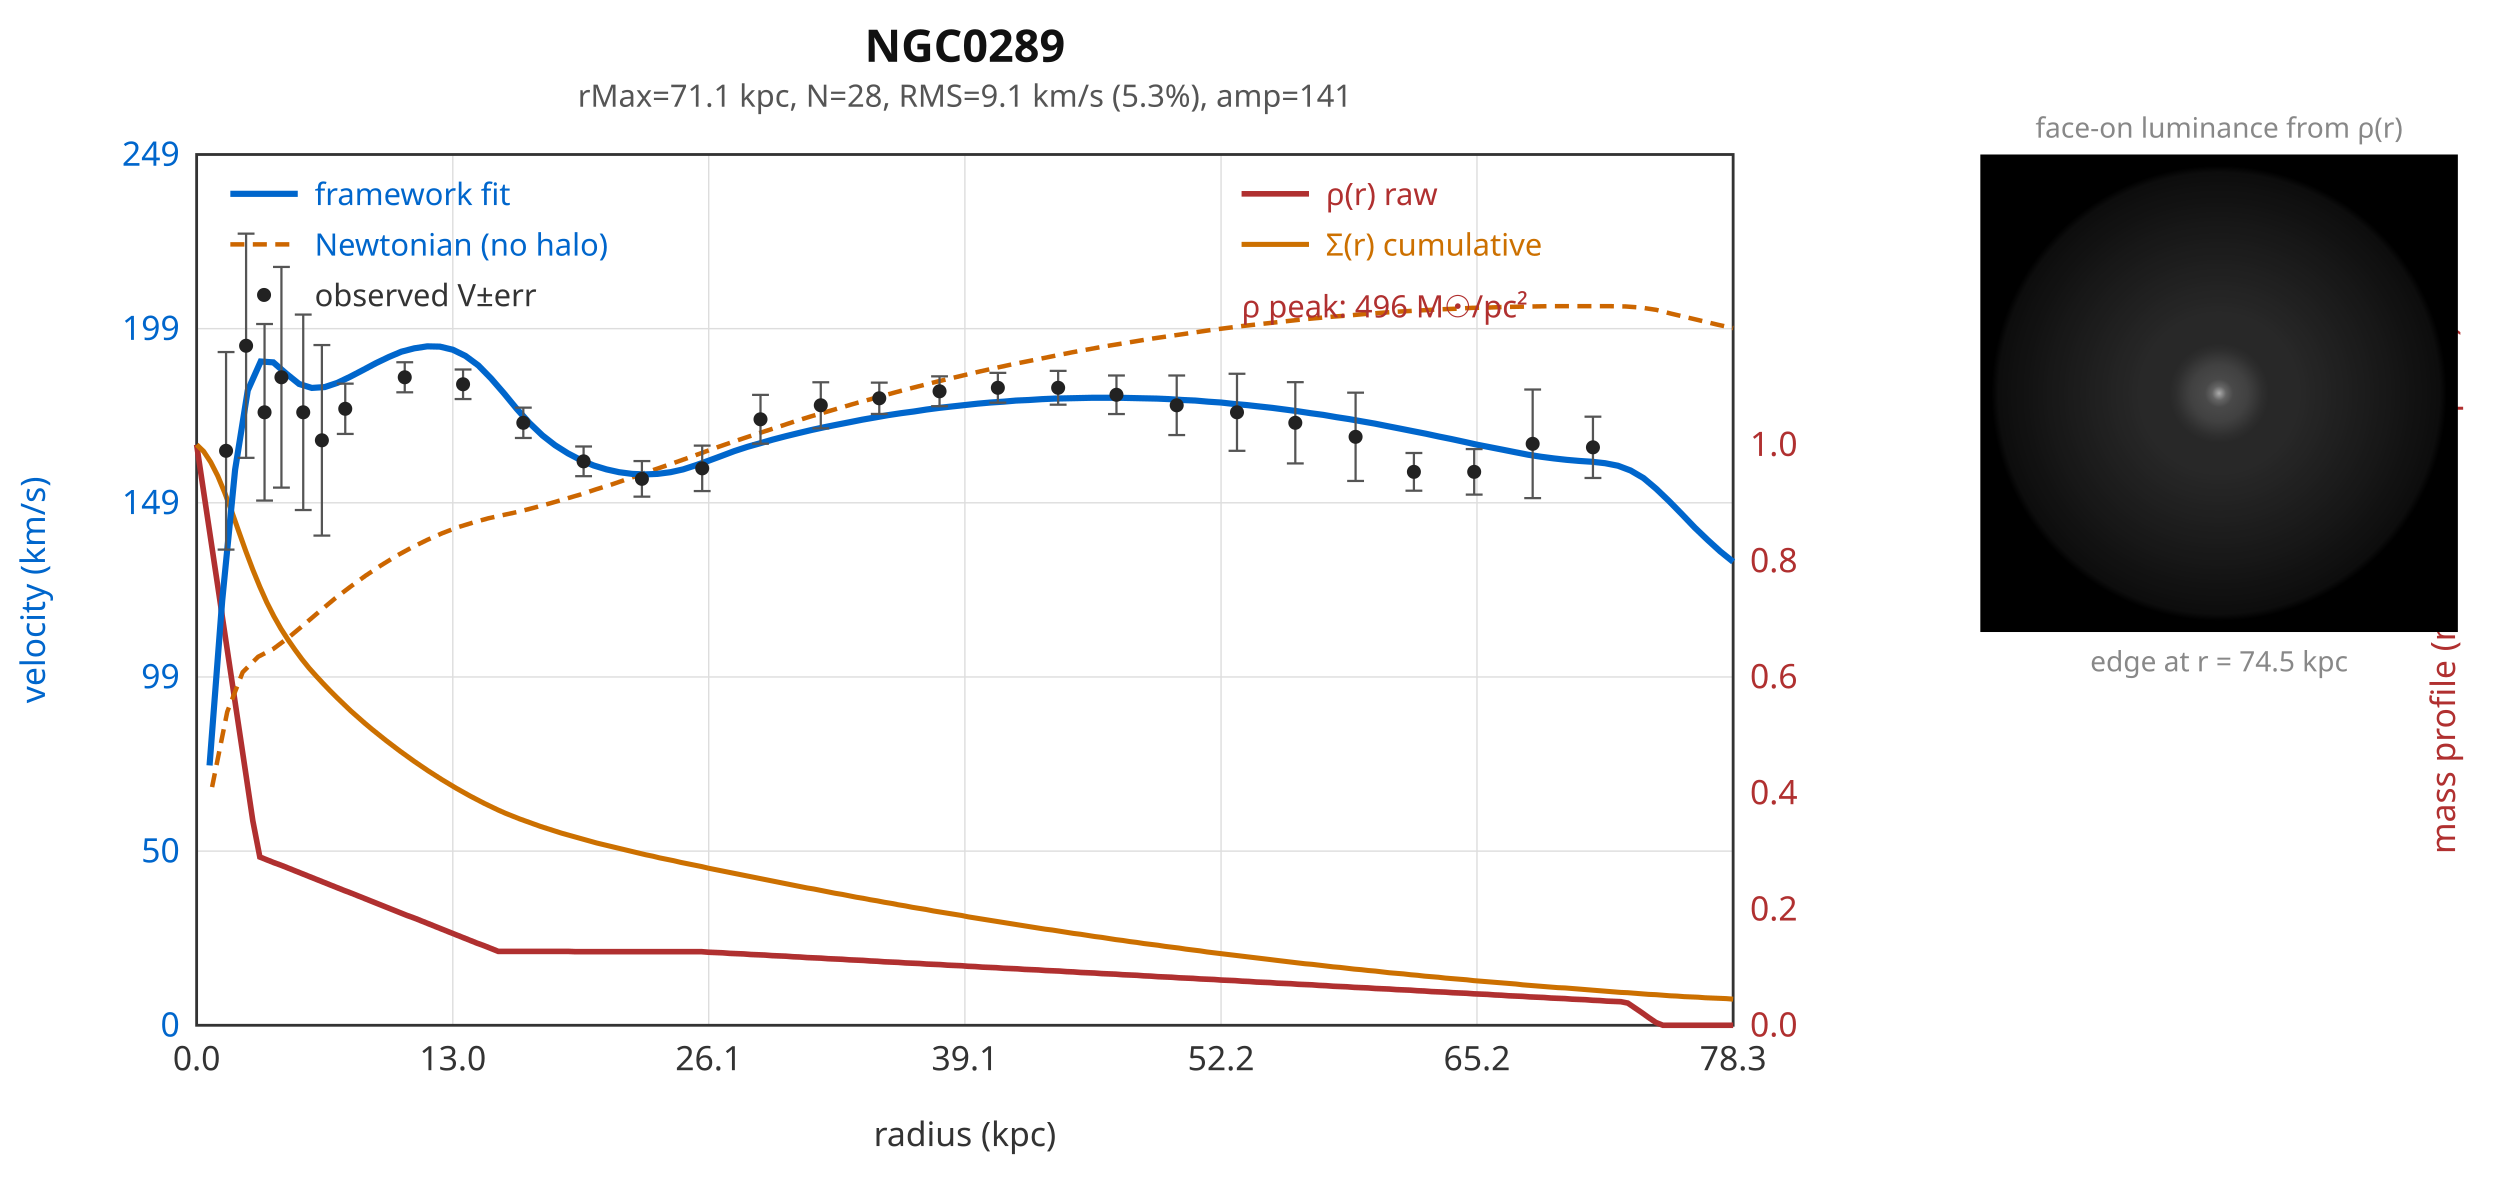
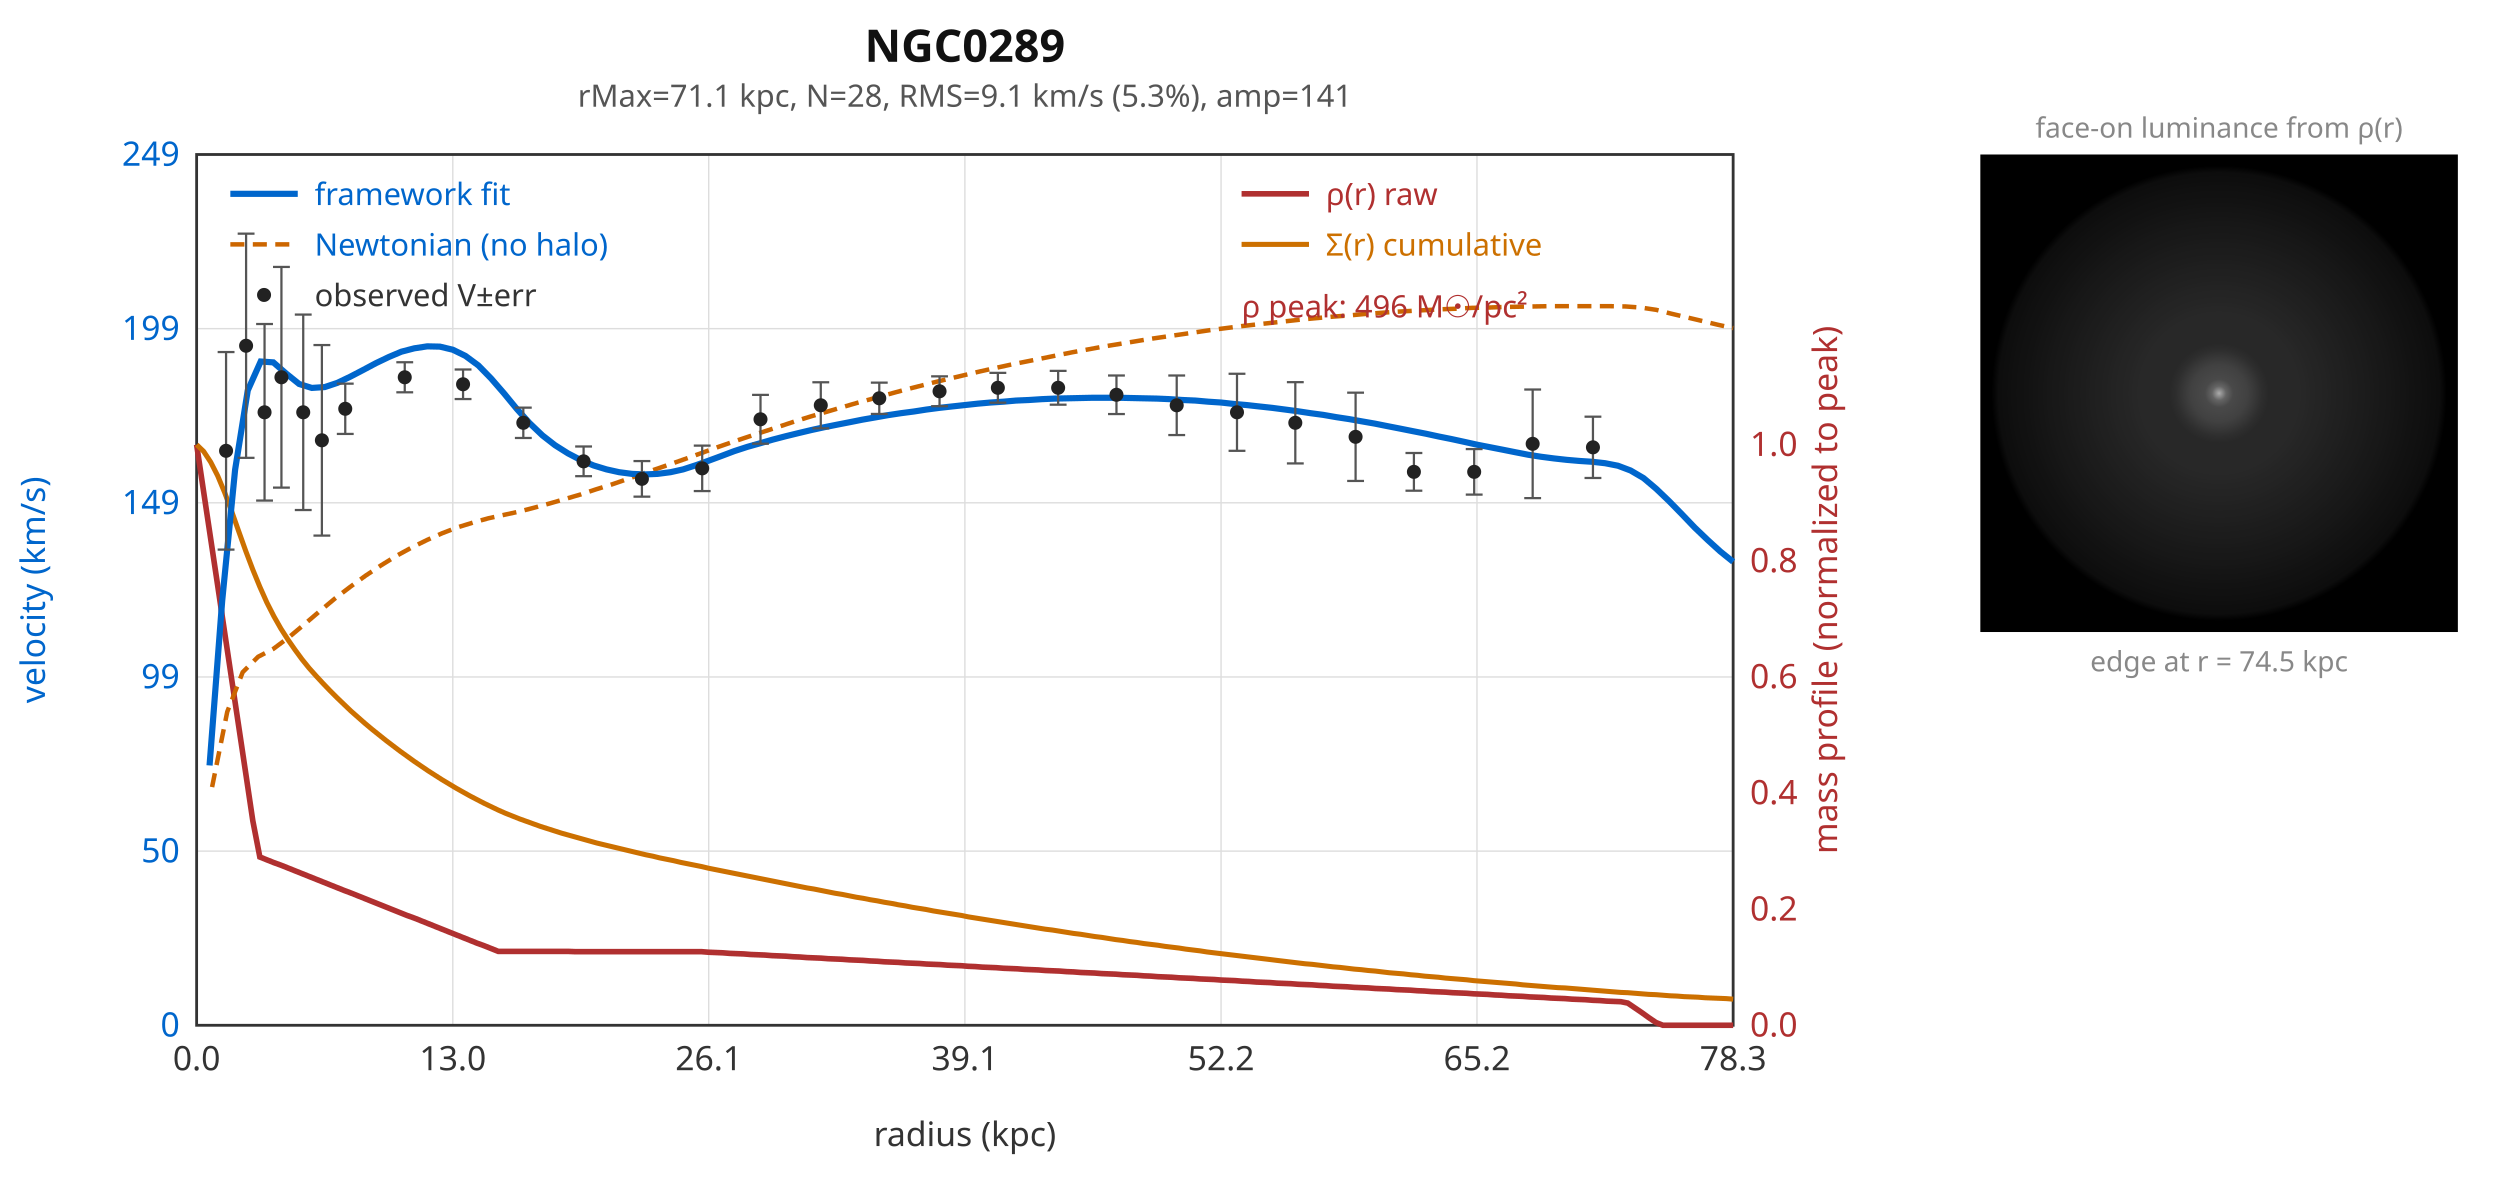
<svg xmlns="http://www.w3.org/2000/svg" viewBox="0 0 890 420" width="890" height="420" font-family="sans-serif" font-size="12">
  <style>
  .ax { stroke: #333; stroke-width: 1; fill: none; }
  .grid { stroke: #ddd; stroke-width: 0.5; fill: none; }
  .lbl { fill: #333; }
  .lbl-l { fill: #0066cc; }
  .lbl-r { fill: #b03030; }
  .obs { fill: #222; }
  .err { stroke: #555; stroke-width: 0.8; fill: none; }
  .fw { stroke: #0066cc; stroke-width: 2.2; fill: none; }
  .nt { stroke: #cc6600; stroke-width: 1.6; fill: none; stroke-dasharray: 5,3; }
  .lbl-s { fill: #cc7000; }
  .rho { stroke: #b03030; stroke-width: 2.0; fill: none; }
  .sig { stroke: #cc7000; stroke-width: 1.8; fill: none; }
  .title { fill: #111; font-size: 16px; font-weight: 600; }
  .subtitle { fill: #555; font-size: 11px; }
  .preview-bg { fill: #000; }
  .preview-lbl { fill: #888; font-size: 10px; }
  .legend { font-size: 11px; }
</style>
  <text x="343.5" y="22" text-anchor="middle" class="title">NGC0289</text>
  <text x="343.5" y="38" text-anchor="middle" class="subtitle">rMax=71.1 kpc, N=28, RMS=9.1 km/s (5.3%), amp=141</text>
  <line x1="70" y1="365.0" x2="617" y2="365.0" class="grid" />
  <text x="64" y="369.0" text-anchor="end" class="lbl-l">0</text>
  <line x1="70" y1="303.0" x2="617" y2="303.0" class="grid" />
  <text x="64" y="307.0" text-anchor="end" class="lbl-l">50</text>
  <line x1="70" y1="241.0" x2="617" y2="241.0" class="grid" />
  <text x="64" y="245.0" text-anchor="end" class="lbl-l">99</text>
  <line x1="70" y1="179.0" x2="617" y2="179.0" class="grid" />
  <text x="64" y="183.0" text-anchor="end" class="lbl-l">149</text>
  <line x1="70" y1="117.0" x2="617" y2="117.0" class="grid" />
  <text x="64" y="121.0" text-anchor="end" class="lbl-l">199</text>
  <line x1="70" y1="55.0" x2="617" y2="55.0" class="grid" />
  <text x="64" y="59.0" text-anchor="end" class="lbl-l">249</text>
  <text x="623" y="369.0" text-anchor="start" class="lbl-r">0.0</text>
  <text x="623" y="327.7" text-anchor="start" class="lbl-r">0.2</text>
  <text x="623" y="286.3" text-anchor="start" class="lbl-r">0.4</text>
  <text x="623" y="245.0" text-anchor="start" class="lbl-r">0.6</text>
  <text x="623" y="203.7" text-anchor="start" class="lbl-r">0.8</text>
  <text x="623" y="162.3" text-anchor="start" class="lbl-r">1.0</text>
  <line x1="70.0" y1="55" x2="70.0" y2="365" class="grid" />
  <text x="70.0" y="381" text-anchor="middle" class="lbl">0.0</text>
  <line x1="161.2" y1="55" x2="161.2" y2="365" class="grid" />
  <text x="161.2" y="381" text-anchor="middle" class="lbl">13.0</text>
  <line x1="252.3" y1="55" x2="252.3" y2="365" class="grid" />
  <text x="252.3" y="381" text-anchor="middle" class="lbl">26.1</text>
  <line x1="343.5" y1="55" x2="343.5" y2="365" class="grid" />
  <text x="343.5" y="381" text-anchor="middle" class="lbl">39.1</text>
  <line x1="434.7" y1="55" x2="434.7" y2="365" class="grid" />
  <text x="434.7" y="381" text-anchor="middle" class="lbl">52.2</text>
  <line x1="525.8" y1="55" x2="525.8" y2="365" class="grid" />
  <text x="525.8" y="381" text-anchor="middle" class="lbl">65.2</text>
  <line x1="617.0" y1="55" x2="617.0" y2="365" class="grid" />
  <text x="617.0" y="381" text-anchor="middle" class="lbl">78.3</text>
  <text x="343.5" y="408" text-anchor="middle" class="lbl">radius (kpc)</text>
  <text x="16" y="210" text-anchor="middle" class="lbl-l" transform="rotate(-90, 16, 210)">velocity (km/s)</text>
-   <text x="874" y="210" text-anchor="middle" class="lbl-r" transform="rotate(-90, 874, 210)">mass profile (normalized to peak)</text>
+   <text x="654" y="210" text-anchor="middle" class="lbl-r" transform="rotate(-90, 654, 210)">mass profile (normalized to peak)</text>
  <rect x="70" y="55" width="547" height="310" class="ax" />
  <path d="M 70.0,158.3 L 72.5,175.1 L 75.0,191.8 L 77.5,208.5 L 80.0,225.3 L 82.5,242.0 L 85.0,258.7 L 87.5,275.4 L 90.0,292.2 L 92.5,305.1 L 95.0,306.1 L 97.5,307.1 L 100.0,308.0 L 102.5,309.0 L 105.0,310.0 L 107.5,311.0 L 110.0,312.0 L 112.5,313.0 L 115.0,314.0 L 117.5,315.0 L 120.0,316.0 L 122.5,317.0 L 124.9,317.9 L 127.4,318.9 L 129.9,319.9 L 132.4,320.9 L 134.9,321.9 L 137.4,322.9 L 139.9,323.9 L 142.4,324.9 L 144.9,325.9 L 147.4,326.8 L 149.9,327.8 L 152.4,328.8 L 154.9,329.8 L 157.4,330.8 L 159.9,331.8 L 162.4,332.8 L 164.9,333.8 L 167.4,334.8 L 169.9,335.8 L 172.4,336.7 L 174.9,337.7 L 177.4,338.7 L 179.9,338.7 L 182.4,338.7 L 184.9,338.7 L 187.4,338.7 L 189.9,338.7 L 192.4,338.7 L 194.9,338.7 L 197.4,338.7 L 199.9,338.7 L 202.4,338.7 L 204.9,338.8 L 207.4,338.8 L 209.9,338.8 L 212.4,338.8 L 214.9,338.8 L 217.4,338.8 L 219.9,338.8 L 222.4,338.8 L 224.9,338.8 L 227.4,338.8 L 229.9,338.8 L 232.4,338.8 L 234.8,338.8 L 237.3,338.8 L 239.8,338.8 L 242.3,338.8 L 244.8,338.8 L 247.3,338.8 L 249.8,338.8 L 252.3,339.0 L 254.8,339.1 L 257.3,339.2 L 259.8,339.4 L 262.3,339.5 L 264.8,339.6 L 267.3,339.8 L 269.8,339.9 L 272.3,340.0 L 274.8,340.2 L 277.3,340.3 L 279.8,340.4 L 282.3,340.6 L 284.8,340.7 L 287.3,340.9 L 289.8,341.0 L 292.3,341.1 L 294.8,341.3 L 297.3,341.4 L 299.8,341.5 L 302.3,341.7 L 304.8,341.8 L 307.3,341.9 L 309.8,342.1 L 312.3,342.2 L 314.8,342.4 L 317.3,342.5 L 319.8,342.6 L 322.3,342.8 L 324.8,342.9 L 327.3,343.0 L 329.8,343.2 L 332.3,343.3 L 334.8,343.4 L 337.3,343.6 L 339.8,343.7 L 342.3,343.8 L 344.7,344.0 L 347.2,344.1 L 349.7,344.3 L 352.2,344.4 L 354.7,344.5 L 357.2,344.7 L 359.7,344.8 L 362.2,344.9 L 364.7,345.1 L 367.2,345.2 L 369.7,345.3 L 372.2,345.5 L 374.7,345.6 L 377.2,345.7 L 379.7,345.9 L 382.2,346.0 L 384.7,346.2 L 387.2,346.3 L 389.7,346.4 L 392.2,346.6 L 394.7,346.7 L 397.2,346.8 L 399.7,347.0 L 402.2,347.1 L 404.7,347.2 L 407.2,347.4 L 409.7,347.5 L 412.2,347.7 L 414.7,347.8 L 417.2,347.9 L 419.7,348.1 L 422.2,348.2 L 424.7,348.3 L 427.2,348.5 L 429.7,348.6 L 432.2,348.7 L 434.7,348.9 L 437.2,349.0 L 439.7,349.1 L 442.2,349.3 L 444.7,349.4 L 447.2,349.6 L 449.7,349.7 L 452.2,349.8 L 454.6,350.0 L 457.1,350.1 L 459.6,350.2 L 462.1,350.4 L 464.6,350.5 L 467.1,350.6 L 469.6,350.8 L 472.1,350.9 L 474.6,351.1 L 477.1,351.2 L 479.6,351.3 L 482.1,351.5 L 484.6,351.6 L 487.1,351.7 L 489.6,351.9 L 492.1,352.0 L 494.6,352.1 L 497.1,352.3 L 499.6,352.4 L 502.1,352.5 L 504.6,352.7 L 507.1,352.8 L 509.6,353.0 L 512.1,353.1 L 514.6,353.2 L 517.1,353.4 L 519.6,353.5 L 522.1,353.6 L 524.6,353.8 L 527.1,353.9 L 529.6,354.0 L 532.1,354.2 L 534.6,354.3 L 537.1,354.5 L 539.6,354.6 L 542.1,354.7 L 544.6,354.9 L 547.1,355.0 L 549.6,355.1 L 552.1,355.3 L 554.6,355.4 L 557.1,355.5 L 559.6,355.7 L 562.1,355.8 L 564.5,355.9 L 567.0,356.1 L 569.5,356.2 L 572.0,356.4 L 574.5,356.5 L 577.0,356.6 L 579.5,357.1 L 582.0,358.8 L 584.5,360.5 L 587.0,362.3 L 589.5,364.0 L 592.0,365.0 L 594.5,365.0 L 597.0,365.0 L 599.5,365.0 L 602.0,365.0 L 604.5,365.0 L 607.0,365.0 L 609.5,365.0 L 612.0,365.0 L 614.5,365.0 L 617.0,365.0" class="rho" />
  <path d="M 70.0,158.3 L 72.5,160.7 L 75.0,164.5 L 77.5,169.4 L 80.0,175.4 L 82.5,182.1 L 85.0,189.2 L 87.5,196.2 L 90.0,202.8 L 92.5,208.9 L 95.0,214.5 L 97.5,219.4 L 100.0,223.8 L 102.5,227.7 L 105.0,231.3 L 107.5,234.7 L 110.0,237.8 L 112.5,240.6 L 115.0,243.3 L 117.5,245.9 L 120.0,248.4 L 122.5,250.8 L 124.9,253.1 L 127.4,255.3 L 129.9,257.5 L 132.4,259.6 L 134.9,261.6 L 137.4,263.6 L 139.9,265.5 L 142.4,267.4 L 144.9,269.2 L 147.4,271.0 L 149.9,272.7 L 152.4,274.4 L 154.9,276.0 L 157.4,277.6 L 159.9,279.1 L 162.4,280.6 L 164.9,282.0 L 167.4,283.4 L 169.9,284.7 L 172.4,286.0 L 174.9,287.2 L 177.4,288.4 L 179.9,289.5 L 182.4,290.5 L 184.9,291.5 L 187.4,292.4 L 189.9,293.3 L 192.4,294.2 L 194.9,295.0 L 197.4,295.8 L 199.9,296.6 L 202.4,297.3 L 204.9,298.0 L 207.4,298.7 L 209.9,299.4 L 212.4,300.1 L 214.9,300.7 L 217.4,301.3 L 219.9,301.9 L 222.4,302.5 L 224.9,303.1 L 227.4,303.7 L 229.9,304.3 L 232.4,304.8 L 234.8,305.4 L 237.3,305.9 L 239.8,306.4 L 242.3,307.0 L 244.8,307.5 L 247.3,308.0 L 249.8,308.5 L 252.3,309.1 L 254.8,309.6 L 257.3,310.1 L 259.8,310.6 L 262.3,311.1 L 264.8,311.6 L 267.3,312.1 L 269.8,312.6 L 272.3,313.1 L 274.8,313.6 L 277.3,314.1 L 279.8,314.6 L 282.3,315.1 L 284.8,315.6 L 287.3,316.1 L 289.8,316.5 L 292.3,317.0 L 294.8,317.5 L 297.3,318.0 L 299.8,318.4 L 302.3,318.9 L 304.8,319.4 L 307.3,319.8 L 309.8,320.3 L 312.3,320.7 L 314.8,321.2 L 317.3,321.6 L 319.8,322.1 L 322.3,322.5 L 324.8,323.0 L 327.3,323.4 L 329.8,323.8 L 332.3,324.3 L 334.8,324.7 L 337.3,325.1 L 339.8,325.5 L 342.3,325.9 L 344.7,326.4 L 347.2,326.8 L 349.7,327.2 L 352.2,327.6 L 354.7,328.0 L 357.2,328.4 L 359.7,328.8 L 362.2,329.2 L 364.7,329.6 L 367.2,330.0 L 369.7,330.4 L 372.2,330.8 L 374.7,331.1 L 377.2,331.5 L 379.7,331.9 L 382.2,332.3 L 384.7,332.6 L 387.2,333.0 L 389.7,333.4 L 392.2,333.7 L 394.7,334.1 L 397.2,334.5 L 399.7,334.8 L 402.2,335.2 L 404.7,335.5 L 407.2,335.9 L 409.7,336.2 L 412.2,336.5 L 414.7,336.9 L 417.2,337.2 L 419.7,337.5 L 422.2,337.9 L 424.7,338.2 L 427.2,338.5 L 429.7,338.9 L 432.2,339.2 L 434.7,339.5 L 437.2,339.8 L 439.7,340.1 L 442.2,340.4 L 444.7,340.7 L 447.2,341.0 L 449.7,341.3 L 452.2,341.6 L 454.6,341.9 L 457.1,342.2 L 459.6,342.5 L 462.1,342.8 L 464.6,343.1 L 467.1,343.3 L 469.6,343.6 L 472.1,343.9 L 474.6,344.2 L 477.1,344.4 L 479.6,344.7 L 482.1,345.0 L 484.6,345.2 L 487.1,345.5 L 489.6,345.7 L 492.1,346.0 L 494.6,346.3 L 497.1,346.5 L 499.6,346.7 L 502.1,347.0 L 504.6,347.2 L 507.1,347.5 L 509.6,347.7 L 512.1,347.9 L 514.6,348.2 L 517.1,348.4 L 519.6,348.6 L 522.1,348.8 L 524.6,349.1 L 527.1,349.3 L 529.6,349.5 L 532.1,349.7 L 534.6,349.9 L 537.1,350.1 L 539.6,350.3 L 542.1,350.6 L 544.6,350.8 L 547.1,351.0 L 549.6,351.2 L 552.1,351.4 L 554.6,351.6 L 557.1,351.7 L 559.6,351.9 L 562.1,352.1 L 564.5,352.3 L 567.0,352.5 L 569.5,352.7 L 572.0,352.9 L 574.5,353.1 L 577.0,353.3 L 579.5,353.4 L 582.0,353.6 L 584.5,353.8 L 587.0,354.0 L 589.5,354.1 L 592.0,354.3 L 594.5,354.5 L 597.0,354.6 L 599.5,354.8 L 602.0,354.9 L 604.5,355.0 L 607.0,355.2 L 609.5,355.3 L 612.0,355.4 L 614.5,355.5 L 617.0,355.7" class="sig" />
  <path d="M 75.5,280.2 L 80.9,253.4 L 86.4,239.3 L 91.9,233.8 L 97.3,231.0 L 102.8,226.9 L 108.3,222.3 L 113.8,217.6 L 119.2,213.1 L 124.7,208.9 L 130.2,204.9 L 135.6,201.3 L 141.1,197.9 L 146.6,194.9 L 152.1,192.2 L 157.5,189.8 L 163.0,187.7 L 168.5,186.0 L 173.9,184.5 L 179.4,183.3 L 184.9,182.1 L 190.3,180.7 L 195.8,179.2 L 201.3,177.6 L 206.8,176.0 L 212.2,174.2 L 217.7,172.5 L 223.2,170.6 L 228.6,168.7 L 234.1,166.8 L 239.6,164.9 L 245.0,163.0 L 250.5,161.0 L 256.0,159.0 L 261.5,157.1 L 266.9,155.3 L 272.4,153.5 L 277.9,151.7 L 283.3,149.9 L 288.8,148.2 L 294.3,146.6 L 299.7,145.0 L 305.2,143.4 L 310.7,141.9 L 316.1,140.4 L 321.6,138.9 L 327.1,137.5 L 332.6,136.1 L 338.0,134.8 L 343.5,133.5 L 349.0,132.2 L 354.4,131.0 L 359.9,129.8 L 365.4,128.7 L 370.9,127.6 L 376.3,126.5 L 381.8,125.4 L 387.3,124.4 L 392.7,123.4 L 398.2,122.5 L 403.7,121.6 L 409.1,120.7 L 414.6,119.9 L 420.1,119.1 L 425.6,118.3 L 431.0,117.5 L 436.5,116.8 L 442.0,116.1 L 447.4,115.5 L 452.9,114.9 L 458.4,114.3 L 463.8,113.7 L 469.3,113.2 L 474.8,112.7 L 480.3,112.3 L 485.7,111.8 L 491.2,111.4 L 496.7,111.0 L 502.1,110.7 L 507.6,110.4 L 513.1,110.1 L 518.5,109.9 L 524.0,109.6 L 529.5,109.5 L 534.9,109.3 L 540.4,109.2 L 545.9,109.1 L 551.4,109.0 L 556.8,109.0 L 562.3,109.0 L 567.8,109.0 L 573.2,109.0 L 578.7,109.1 L 584.2,109.5 L 589.6,110.3 L 595.1,111.7 L 600.6,113.0 L 606.1,114.3 L 611.5,115.6 L 617.0,116.8" class="nt" />
  <path d="M 74.6,272.5 L 79.1,213.9 L 83.7,167.2 L 88.2,139.0 L 92.8,128.7 L 97.3,129.0 L 101.9,133.0 L 106.5,136.7 L 111.0,138.1 L 115.6,137.8 L 120.1,136.3 L 124.7,134.1 L 129.3,131.7 L 133.8,129.3 L 138.4,127.1 L 142.9,125.2 L 147.5,124.0 L 152.1,123.3 L 156.6,123.4 L 161.2,124.5 L 165.7,126.7 L 170.3,130.1 L 174.8,134.7 L 179.4,140.0 L 184.0,145.6 L 188.5,150.6 L 193.1,155.0 L 197.6,158.5 L 202.2,161.4 L 206.8,163.8 L 211.3,165.7 L 215.9,167.1 L 220.4,168.1 L 225.0,168.7 L 229.5,168.9 L 234.1,168.7 L 238.7,168.1 L 243.2,167.1 L 247.8,165.6 L 252.3,164.0 L 256.9,162.3 L 261.4,160.6 L 266.0,159.1 L 270.6,157.8 L 275.1,156.5 L 279.7,155.3 L 284.2,154.2 L 288.8,153.1 L 293.4,152.1 L 297.9,151.2 L 302.5,150.3 L 307.0,149.4 L 311.6,148.6 L 316.1,147.8 L 320.7,147.1 L 325.3,146.5 L 329.8,145.8 L 334.4,145.2 L 338.9,144.7 L 343.5,144.2 L 348.1,143.7 L 352.6,143.3 L 357.2,143.0 L 361.7,142.6 L 366.3,142.4 L 370.9,142.1 L 375.4,141.9 L 380.0,141.8 L 384.5,141.7 L 389.1,141.6 L 393.6,141.6 L 398.2,141.6 L 402.8,141.7 L 407.3,141.8 L 411.9,141.9 L 416.4,142.1 L 421.0,142.4 L 425.6,142.6 L 430.1,143.0 L 434.7,143.3 L 439.2,143.8 L 443.8,144.2 L 448.3,144.7 L 452.9,145.2 L 457.5,145.8 L 462.0,146.4 L 466.6,147.1 L 471.1,147.7 L 475.7,148.5 L 480.3,149.2 L 484.8,150.0 L 489.4,150.8 L 493.9,151.7 L 498.5,152.6 L 503.0,153.5 L 507.6,154.4 L 512.2,155.4 L 516.7,156.3 L 521.3,157.3 L 525.8,158.3 L 530.4,159.2 L 535.0,160.1 L 539.5,161.0 L 544.1,161.9 L 548.6,162.6 L 553.2,163.2 L 557.7,163.7 L 562.3,164.1 L 566.9,164.4 L 571.4,164.9 L 576.0,165.8 L 580.5,167.5 L 585.1,170.2 L 589.6,174.0 L 594.2,178.4 L 598.8,183.1 L 603.3,187.8 L 607.9,192.2 L 612.4,196.3 L 617.0,200.0" class="fw" />
  <line x1="80.48" y1="125.33" x2="80.48" y2="195.66" class="err" />
  <line x1="77.48" y1="125.33" x2="83.48" y2="125.33" class="err" />
  <line x1="77.48" y1="195.66" x2="83.48" y2="195.66" class="err" />
  <circle cx="80.48" cy="160.49" r="2.5" class="obs" />
  <line x1="87.61" y1="83.18" x2="87.61" y2="162.99" class="err" />
  <line x1="84.61" y1="83.18" x2="90.61" y2="83.18" class="err" />
  <line x1="84.61" y1="162.99" x2="90.61" y2="162.99" class="err" />
  <circle cx="87.61" cy="123.09" r="2.5" class="obs" />
  <line x1="94.18" y1="115.35" x2="94.18" y2="178.20" class="err" />
  <line x1="91.18" y1="115.35" x2="97.18" y2="115.35" class="err" />
  <line x1="91.18" y1="178.20" x2="97.18" y2="178.20" class="err" />
  <circle cx="94.18" cy="146.78" r="2.5" class="obs" />
  <line x1="100.19" y1="95.03" x2="100.19" y2="173.59" class="err" />
  <line x1="97.19" y1="95.03" x2="103.19" y2="95.03" class="err" />
  <line x1="97.19" y1="173.59" x2="103.19" y2="173.59" class="err" />
  <circle cx="100.19" cy="134.31" r="2.5" class="obs" />
  <line x1="107.95" y1="111.99" x2="107.95" y2="181.57" class="err" />
  <line x1="104.95" y1="111.99" x2="110.95" y2="111.99" class="err" />
  <line x1="104.95" y1="181.57" x2="110.95" y2="181.57" class="err" />
  <circle cx="107.95" cy="146.78" r="2.5" class="obs" />
  <line x1="114.59" y1="122.84" x2="114.59" y2="190.67" class="err" />
  <line x1="111.59" y1="122.84" x2="117.59" y2="122.84" class="err" />
  <line x1="111.59" y1="190.67" x2="117.59" y2="190.67" class="err" />
  <circle cx="114.59" cy="156.75" r="2.5" class="obs" />
  <line x1="122.91" y1="136.58" x2="122.91" y2="154.48" class="err" />
  <line x1="119.91" y1="136.58" x2="125.91" y2="136.58" class="err" />
  <line x1="119.91" y1="154.48" x2="125.91" y2="154.48" class="err" />
  <circle cx="122.91" cy="145.53" r="2.5" class="obs" />
  <line x1="144.09" y1="128.96" x2="144.09" y2="139.66" class="err" />
  <line x1="141.09" y1="128.96" x2="147.09" y2="128.96" class="err" />
  <line x1="141.09" y1="139.66" x2="147.09" y2="139.66" class="err" />
  <circle cx="144.09" cy="134.31" r="2.5" class="obs" />
  <line x1="164.85" y1="131.54" x2="164.85" y2="142.06" class="err" />
  <line x1="161.85" y1="131.54" x2="167.85" y2="131.54" class="err" />
  <line x1="161.85" y1="142.06" x2="167.85" y2="142.06" class="err" />
  <circle cx="164.85" cy="136.80" r="2.5" class="obs" />
  <line x1="186.30" y1="145.12" x2="186.30" y2="155.92" class="err" />
  <line x1="183.30" y1="145.12" x2="189.30" y2="145.12" class="err" />
  <line x1="183.30" y1="155.92" x2="189.30" y2="155.92" class="err" />
  <circle cx="186.30" cy="150.52" r="2.5" class="obs" />
  <line x1="207.76" y1="158.95" x2="207.76" y2="169.52" class="err" />
  <line x1="204.76" y1="158.95" x2="210.76" y2="158.95" class="err" />
  <line x1="204.76" y1="169.52" x2="210.76" y2="169.52" class="err" />
  <circle cx="207.76" cy="164.24" r="2.5" class="obs" />
  <line x1="228.52" y1="164.14" x2="228.52" y2="176.81" class="err" />
  <line x1="225.52" y1="164.14" x2="231.52" y2="164.14" class="err" />
  <line x1="225.52" y1="176.81" x2="231.52" y2="176.81" class="err" />
  <circle cx="228.52" cy="170.47" r="2.5" class="obs" />
  <line x1="249.98" y1="158.64" x2="249.98" y2="174.82" class="err" />
  <line x1="246.98" y1="158.64" x2="252.98" y2="158.64" class="err" />
  <line x1="246.98" y1="174.82" x2="252.98" y2="174.82" class="err" />
  <circle cx="249.98" cy="166.73" r="2.5" class="obs" />
  <line x1="270.74" y1="140.58" x2="270.74" y2="157.96" class="err" />
  <line x1="267.74" y1="140.58" x2="273.74" y2="140.58" class="err" />
  <line x1="267.74" y1="157.96" x2="273.74" y2="157.96" class="err" />
  <circle cx="270.74" cy="149.27" r="2.5" class="obs" />
  <line x1="292.20" y1="136.09" x2="292.20" y2="152.48" class="err" />
  <line x1="289.20" y1="136.09" x2="295.20" y2="136.09" class="err" />
  <line x1="289.20" y1="152.48" x2="295.20" y2="152.48" class="err" />
  <circle cx="292.20" cy="144.28" r="2.5" class="obs" />
  <line x1="313.02" y1="136.22" x2="313.02" y2="147.36" class="err" />
  <line x1="310.02" y1="136.22" x2="316.02" y2="136.22" class="err" />
  <line x1="310.02" y1="147.36" x2="316.02" y2="147.36" class="err" />
  <circle cx="313.02" cy="141.79" r="2.5" class="obs" />
  <line x1="334.48" y1="133.98" x2="334.48" y2="144.61" class="err" />
  <line x1="331.48" y1="133.98" x2="337.48" y2="133.98" class="err" />
  <line x1="331.48" y1="144.61" x2="337.48" y2="144.61" class="err" />
  <circle cx="334.48" cy="139.30" r="2.5" class="obs" />
  <line x1="355.24" y1="132.74" x2="355.24" y2="143.36" class="err" />
  <line x1="352.24" y1="132.74" x2="358.24" y2="132.74" class="err" />
  <line x1="352.24" y1="143.36" x2="358.24" y2="143.36" class="err" />
  <circle cx="355.24" cy="138.05" r="2.5" class="obs" />
  <line x1="376.70" y1="132.03" x2="376.70" y2="144.07" class="err" />
  <line x1="373.70" y1="132.03" x2="379.70" y2="132.03" class="err" />
  <line x1="373.70" y1="144.07" x2="379.70" y2="144.07" class="err" />
  <circle cx="376.70" cy="138.05" r="2.5" class="obs" />
  <line x1="397.46" y1="133.68" x2="397.46" y2="147.40" class="err" />
  <line x1="394.46" y1="133.68" x2="400.46" y2="133.68" class="err" />
  <line x1="394.46" y1="147.40" x2="400.46" y2="147.40" class="err" />
  <circle cx="397.46" cy="140.54" r="2.5" class="obs" />
  <line x1="418.91" y1="133.68" x2="418.91" y2="154.88" class="err" />
  <line x1="415.91" y1="133.68" x2="421.91" y2="133.68" class="err" />
  <line x1="415.91" y1="154.88" x2="421.91" y2="154.88" class="err" />
  <circle cx="418.91" cy="144.28" r="2.5" class="obs" />
  <line x1="440.37" y1="133.06" x2="440.37" y2="160.49" class="err" />
  <line x1="437.37" y1="133.06" x2="443.37" y2="133.06" class="err" />
  <line x1="437.37" y1="160.49" x2="443.37" y2="160.49" class="err" />
  <circle cx="440.37" cy="146.78" r="2.5" class="obs" />
  <line x1="461.13" y1="136.05" x2="461.13" y2="164.98" class="err" />
  <line x1="458.13" y1="136.05" x2="464.13" y2="136.05" class="err" />
  <line x1="458.13" y1="164.98" x2="464.13" y2="164.98" class="err" />
  <circle cx="461.13" cy="150.52" r="2.5" class="obs" />
  <line x1="482.59" y1="139.79" x2="482.59" y2="171.22" class="err" />
  <line x1="479.59" y1="139.79" x2="485.59" y2="139.79" class="err" />
  <line x1="479.59" y1="171.22" x2="485.59" y2="171.22" class="err" />
  <circle cx="482.59" cy="155.51" r="2.5" class="obs" />
  <line x1="503.35" y1="161.27" x2="503.35" y2="174.69" class="err" />
  <line x1="500.35" y1="161.27" x2="506.35" y2="161.27" class="err" />
  <line x1="500.35" y1="174.69" x2="506.35" y2="174.69" class="err" />
  <circle cx="503.35" cy="167.98" r="2.5" class="obs" />
  <line x1="524.81" y1="159.87" x2="524.81" y2="176.08" class="err" />
  <line x1="521.81" y1="159.87" x2="527.81" y2="159.87" class="err" />
  <line x1="521.81" y1="176.08" x2="527.81" y2="176.08" class="err" />
  <circle cx="524.81" cy="167.98" r="2.5" class="obs" />
  <line x1="545.63" y1="138.67" x2="545.63" y2="177.33" class="err" />
  <line x1="542.63" y1="138.67" x2="548.63" y2="138.67" class="err" />
  <line x1="542.63" y1="177.33" x2="548.63" y2="177.33" class="err" />
  <circle cx="545.63" cy="158.00" r="2.5" class="obs" />
  <line x1="567.09" y1="148.34" x2="567.09" y2="170.16" class="err" />
  <line x1="564.09" y1="148.34" x2="570.09" y2="148.34" class="err" />
  <line x1="564.09" y1="170.16" x2="570.09" y2="170.16" class="err" />
  <circle cx="567.09" cy="159.25" r="2.5" class="obs" />
  <g class="legend">
    <line x1="82" y1="69" x2="106" y2="69" class="fw" />
    <text x="112" y="73" class="lbl-l">framework fit</text>
    <line x1="82" y1="87" x2="106" y2="87" class="nt" />
    <text x="112" y="91" class="lbl-l">Newtonian (no halo)</text>
    <circle cx="94" cy="105" r="2.5" class="obs" />
    <text x="112" y="109" class="lbl">observed V±err</text>
  </g>
  <g class="legend">
    <line x1="442" y1="69" x2="466" y2="69" class="rho" />
    <text x="472" y="73" class="lbl-r">ρ(r) raw</text>
    <line x1="442" y1="87" x2="466" y2="87" class="sig" />
    <text x="472" y="91" class="lbl-s">Σ(r) cumulative</text>
    <text x="442" y="113" class="lbl-r">ρ peak: 496 M☉/pc²</text>
  </g>
  <rect x="705" y="55" width="170" height="170" class="preview-bg" />
  <defs>
    <radialGradient id="g_NGC0289" cx="0.5" cy="0.5" r="0.5">
      <stop offset="0" stop-color="rgb(172,172,172)" />
      <stop offset="0.031" stop-color="rgb(100,100,100)" />
      <stop offset="0.062" stop-color="rgb(73,73,73)" />
      <stop offset="0.094" stop-color="rgb(69,69,69)" />
      <stop offset="0.125" stop-color="rgb(65,65,65)" />
      <stop offset="0.156" stop-color="rgb(56,56,56)" />
      <stop offset="0.188" stop-color="rgb(46,46,46)" />
      <stop offset="0.219" stop-color="rgb(40,40,40)" />
      <stop offset="0.25" stop-color="rgb(40,40,40)" />
      <stop offset="0.281" stop-color="rgb(40,40,40)" />
      <stop offset="0.312" stop-color="rgb(40,40,40)" />
      <stop offset="0.344" stop-color="rgb(40,40,40)" />
      <stop offset="0.375" stop-color="rgb(39,39,39)" />
      <stop offset="0.406" stop-color="rgb(37,37,37)" />
      <stop offset="0.438" stop-color="rgb(36,36,36)" />
      <stop offset="0.469" stop-color="rgb(35,35,35)" />
      <stop offset="0.5" stop-color="rgb(33,33,33)" />
      <stop offset="0.531" stop-color="rgb(32,32,32)" />
      <stop offset="0.562" stop-color="rgb(31,31,31)" />
      <stop offset="0.594" stop-color="rgb(29,29,29)" />
      <stop offset="0.625" stop-color="rgb(28,28,28)" />
      <stop offset="0.656" stop-color="rgb(27,27,27)" />
      <stop offset="0.688" stop-color="rgb(25,25,25)" />
      <stop offset="0.719" stop-color="rgb(24,24,24)" />
      <stop offset="0.75" stop-color="rgb(23,23,23)" />
      <stop offset="0.781" stop-color="rgb(21,21,21)" />
      <stop offset="0.812" stop-color="rgb(20,20,20)" />
      <stop offset="0.844" stop-color="rgb(18,18,18)" />
      <stop offset="0.875" stop-color="rgb(17,17,17)" />
      <stop offset="0.906" stop-color="rgb(16,16,16)" />
      <stop offset="0.938" stop-color="rgb(14,14,14)" />
      <stop offset="0.969" stop-color="rgb(13,13,13)" />
      <stop offset="1" stop-color="rgb(0,0,0)" />
    </radialGradient>
  </defs>
  <circle cx="790" cy="140" r="81" fill="url(#g_NGC0289)" />
  <text x="790" y="49" text-anchor="middle" class="preview-lbl">face-on luminance from ρ(r)</text>
  <text x="790" y="239" text-anchor="middle" class="preview-lbl">edge at r = 74.5 kpc</text>
</svg>
